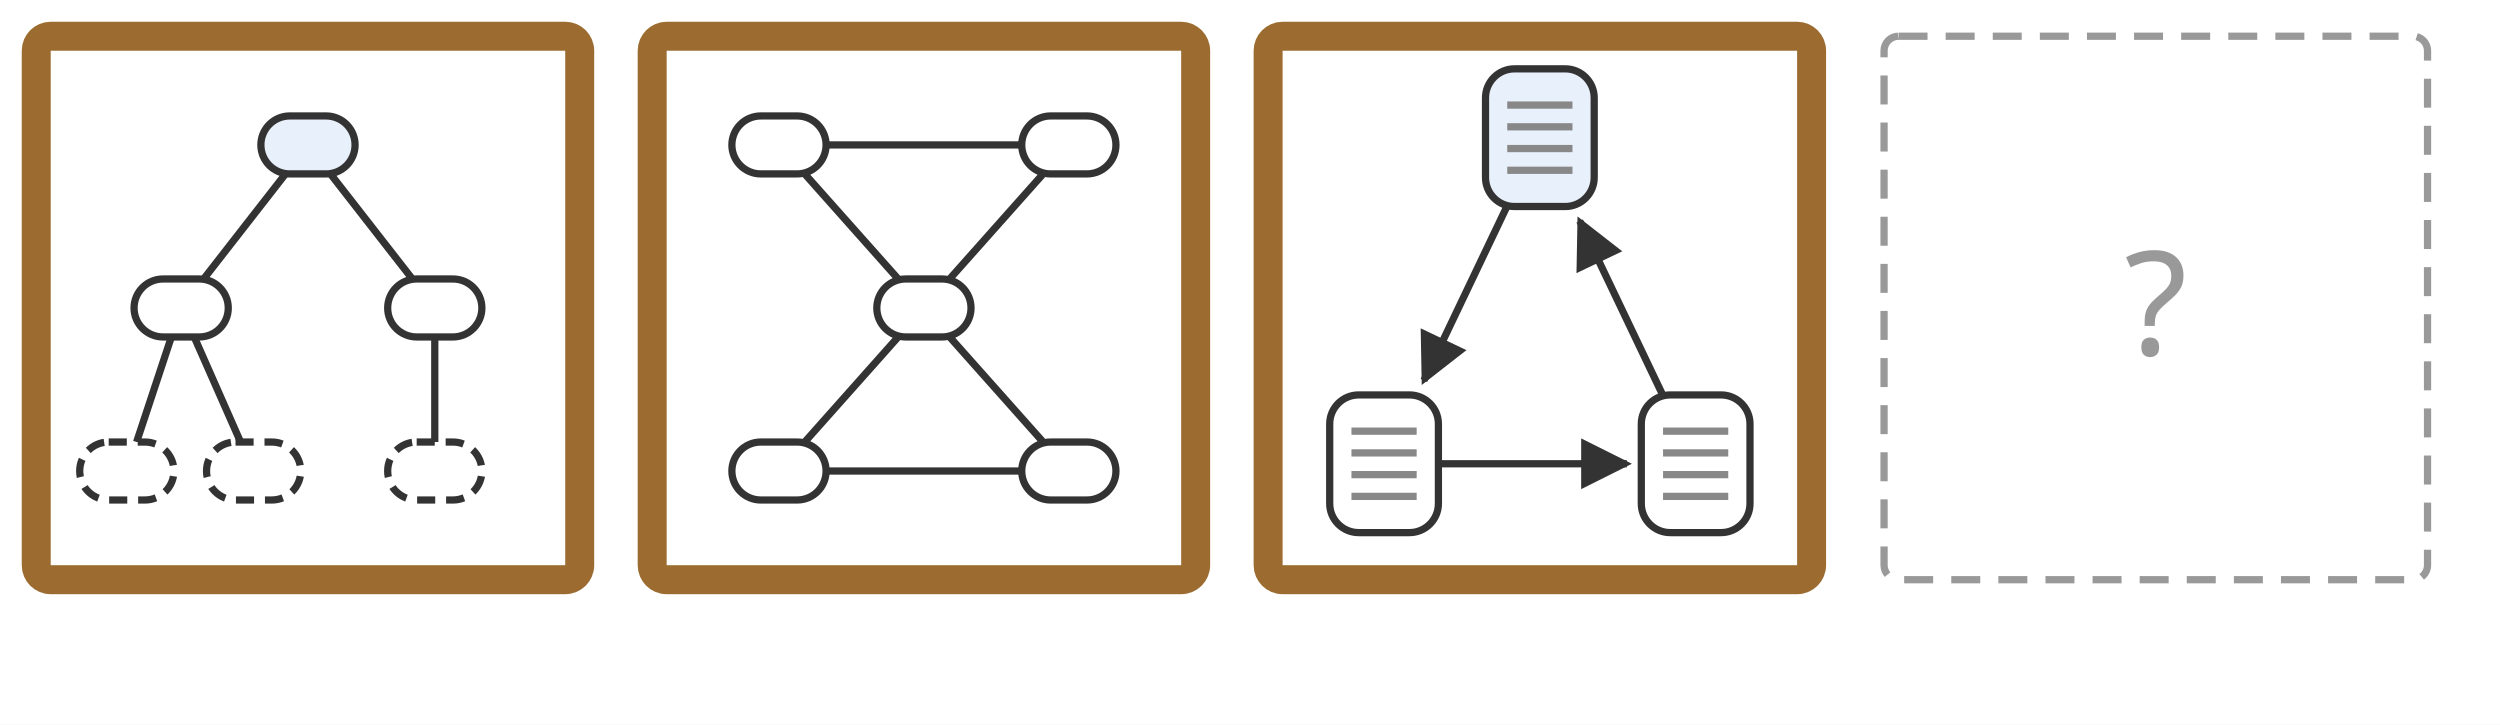
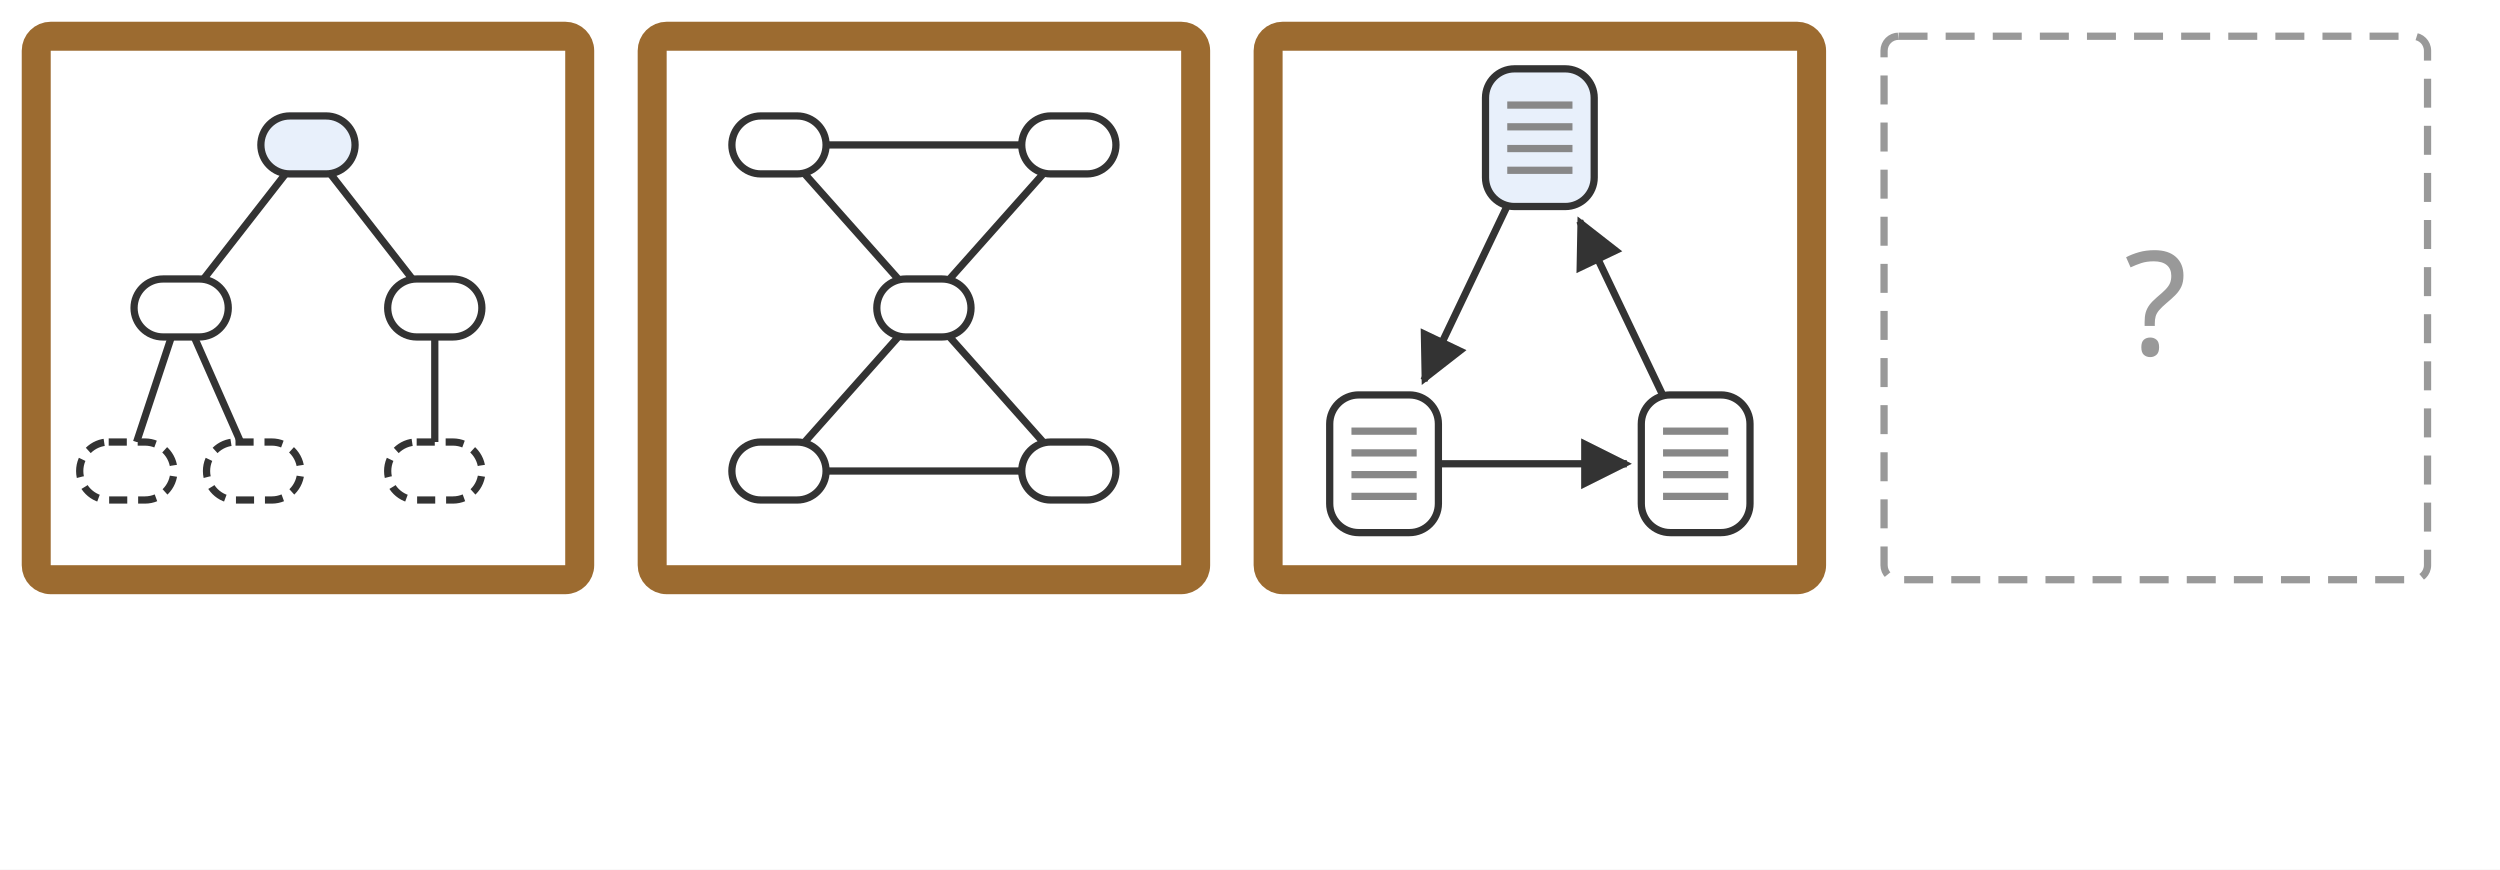
- <svg xmlns="http://www.w3.org/2000/svg" viewBox="0 0 690 200" role="img">
+ <svg xmlns="http://www.w3.org/2000/svg" viewBox="0 0 690 240" role="img">
  <defs>
    <marker id="pfeil" viewBox="0 0 10 10" refX="9" refY="5" markerWidth="7" markerHeight="7" orient="auto">
      <path d="M0 0 L10 5 L0 10 Z" fill="#333" />
    </marker>
  </defs>
-   <rect width="690" height="200" fill="#fff" />
+   <rect width="690" height="240" fill="#fff" />
  <rect x="10" y="10" width="150" height="150" rx="4" fill="#fff" stroke="#9c6b30" stroke-width="8" />
  <line x1="78.8" y1="48.0" x2="56.2" y2="77.0" stroke="#333" stroke-width="2" />
  <line x1="91.2" y1="48.0" x2="113.8" y2="77.0" stroke="#333" stroke-width="2" />
  <line x1="47.3" y1="93.0" x2="37.7" y2="122.0" stroke="#333" stroke-width="2" />
  <line x1="53.6" y1="93.0" x2="66.4" y2="122.0" stroke="#333" stroke-width="2" />
  <line x1="120.0" y1="93.0" x2="120.0" y2="122.0" stroke="#333" stroke-width="2" />
  <rect x="72.0" y="32.0" width="26" height="16" rx="8" fill="#e8f0fb" stroke="#333" stroke-width="2" />
  <rect x="37.0" y="77.0" width="26" height="16" rx="8" fill="#fff" stroke="#333" stroke-width="2" />
  <rect x="107.0" y="77.0" width="26" height="16" rx="8" fill="#fff" stroke="#333" stroke-width="2" />
  <rect x="22.0" y="122.0" width="26" height="16" rx="8" fill="#fff" stroke="#333" stroke-width="2" stroke-dasharray="5 3" />
  <rect x="57.0" y="122.0" width="26" height="16" rx="8" fill="#fff" stroke="#333" stroke-width="2" stroke-dasharray="5 3" />
  <rect x="107.0" y="122.0" width="26" height="16" rx="8" fill="#fff" stroke="#333" stroke-width="2" stroke-dasharray="5 3" />
  <rect x="180" y="10" width="150" height="150" rx="4" fill="#fff" stroke="#9c6b30" stroke-width="8" />
  <line x1="228.0" y1="40.0" x2="282.0" y2="40.0" stroke="#333" stroke-width="2" />
  <line x1="222.1" y1="48.0" x2="247.9" y2="77.0" stroke="#333" stroke-width="2" />
  <line x1="287.9" y1="48.0" x2="262.1" y2="77.0" stroke="#333" stroke-width="2" />
  <line x1="247.9" y1="93.0" x2="222.1" y2="122.0" stroke="#333" stroke-width="2" />
  <line x1="262.1" y1="93.0" x2="287.9" y2="122.0" stroke="#333" stroke-width="2" />
  <line x1="228.0" y1="130.0" x2="282.0" y2="130.0" stroke="#333" stroke-width="2" />
  <rect x="202.0" y="32.0" width="26" height="16" rx="8" fill="#fff" stroke="#333" stroke-width="2" />
  <rect x="282.0" y="32.0" width="26" height="16" rx="8" fill="#fff" stroke="#333" stroke-width="2" />
  <rect x="242.0" y="77.0" width="26" height="16" rx="8" fill="#fff" stroke="#333" stroke-width="2" />
  <rect x="202.0" y="122.0" width="26" height="16" rx="8" fill="#fff" stroke="#333" stroke-width="2" />
  <rect x="282.0" y="122.0" width="26" height="16" rx="8" fill="#fff" stroke="#333" stroke-width="2" />
  <rect x="350" y="10" width="150" height="150" rx="4" fill="#fff" stroke="#9c6b30" stroke-width="8" />
  <line x1="415.9" y1="57.0" x2="393.0" y2="105.0" stroke="#333" stroke-width="2" marker-end="url(#pfeil)" />
  <line x1="397.0" y1="128.0" x2="449.0" y2="128.0" stroke="#333" stroke-width="2" marker-end="url(#pfeil)" />
  <line x1="458.9" y1="109.0" x2="436.0" y2="61.0" stroke="#333" stroke-width="2" marker-end="url(#pfeil)" />
  <rect x="410.0" y="19.0" width="30" height="38" rx="8" fill="#e8f0fb" stroke="#333" stroke-width="2" />
  <rect x="367.0" y="109.0" width="30" height="38" rx="8" fill="#fff" stroke="#333" stroke-width="2" />
  <rect x="453.0" y="109.0" width="30" height="38" rx="8" fill="#fff" stroke="#333" stroke-width="2" />
  <line x1="416" y1="29" x2="434" y2="29" stroke="#888" stroke-width="2" />
  <line x1="416" y1="35" x2="434" y2="35" stroke="#888" stroke-width="2" />
  <line x1="416" y1="41" x2="434" y2="41" stroke="#888" stroke-width="2" />
  <line x1="416" y1="47" x2="434" y2="47" stroke="#888" stroke-width="2" />
  <line x1="373" y1="119" x2="391" y2="119" stroke="#888" stroke-width="2" />
  <line x1="373" y1="125" x2="391" y2="125" stroke="#888" stroke-width="2" />
  <line x1="373" y1="131" x2="391" y2="131" stroke="#888" stroke-width="2" />
  <line x1="373" y1="137" x2="391" y2="137" stroke="#888" stroke-width="2" />
  <line x1="459" y1="119" x2="477" y2="119" stroke="#888" stroke-width="2" />
  <line x1="459" y1="125" x2="477" y2="125" stroke="#888" stroke-width="2" />
  <line x1="459" y1="131" x2="477" y2="131" stroke="#888" stroke-width="2" />
  <line x1="459" y1="137" x2="477" y2="137" stroke="#888" stroke-width="2" />
  <rect x="520" y="10" width="150" height="150" rx="4" fill="#fff" stroke="#999" stroke-width="2" stroke-dasharray="8 5" />
  <text x="595" y="98" text-anchor="middle" font-family="sans-serif" font-size="40" fill="#999">?</text>
</svg>
